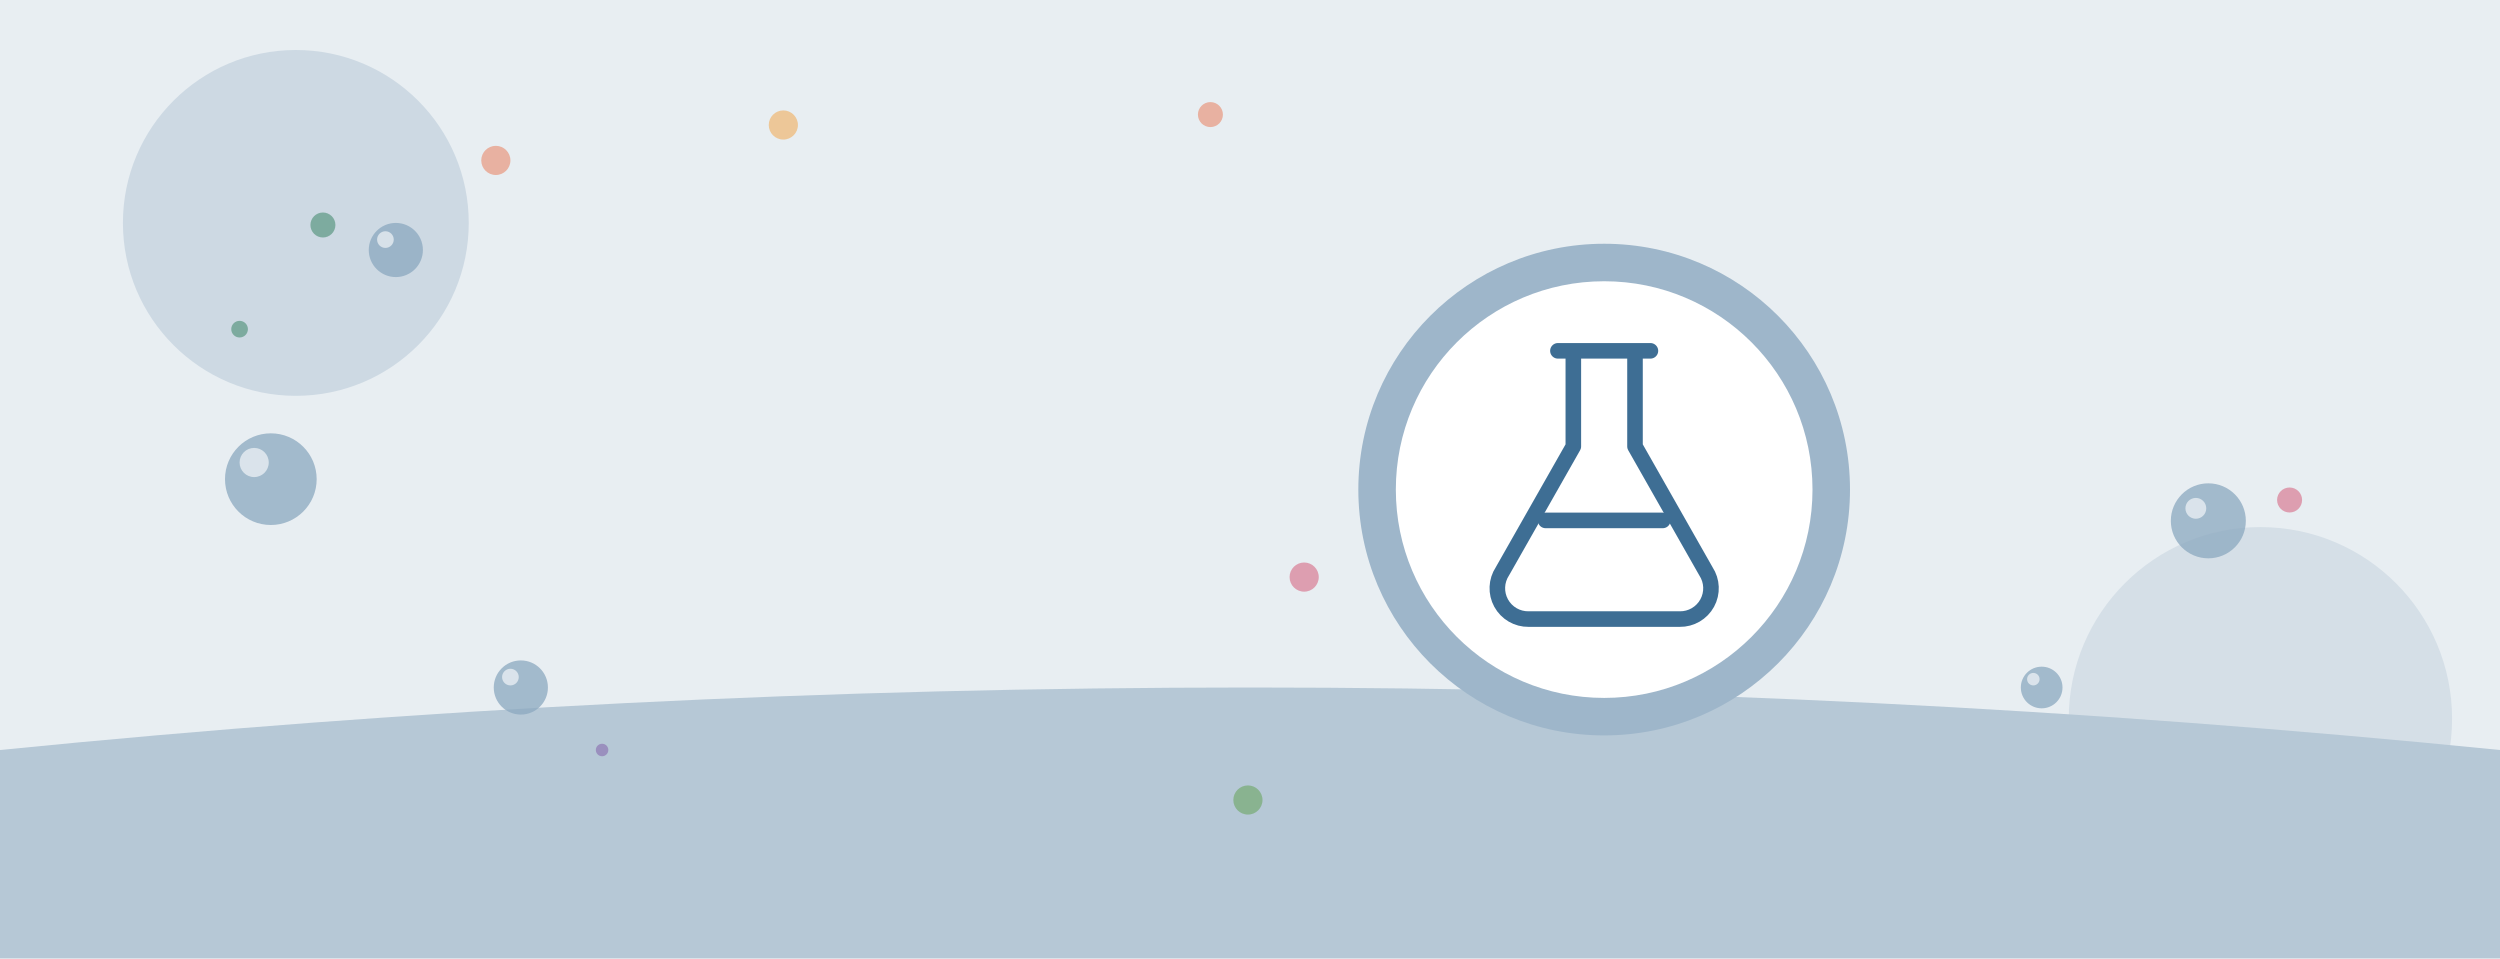
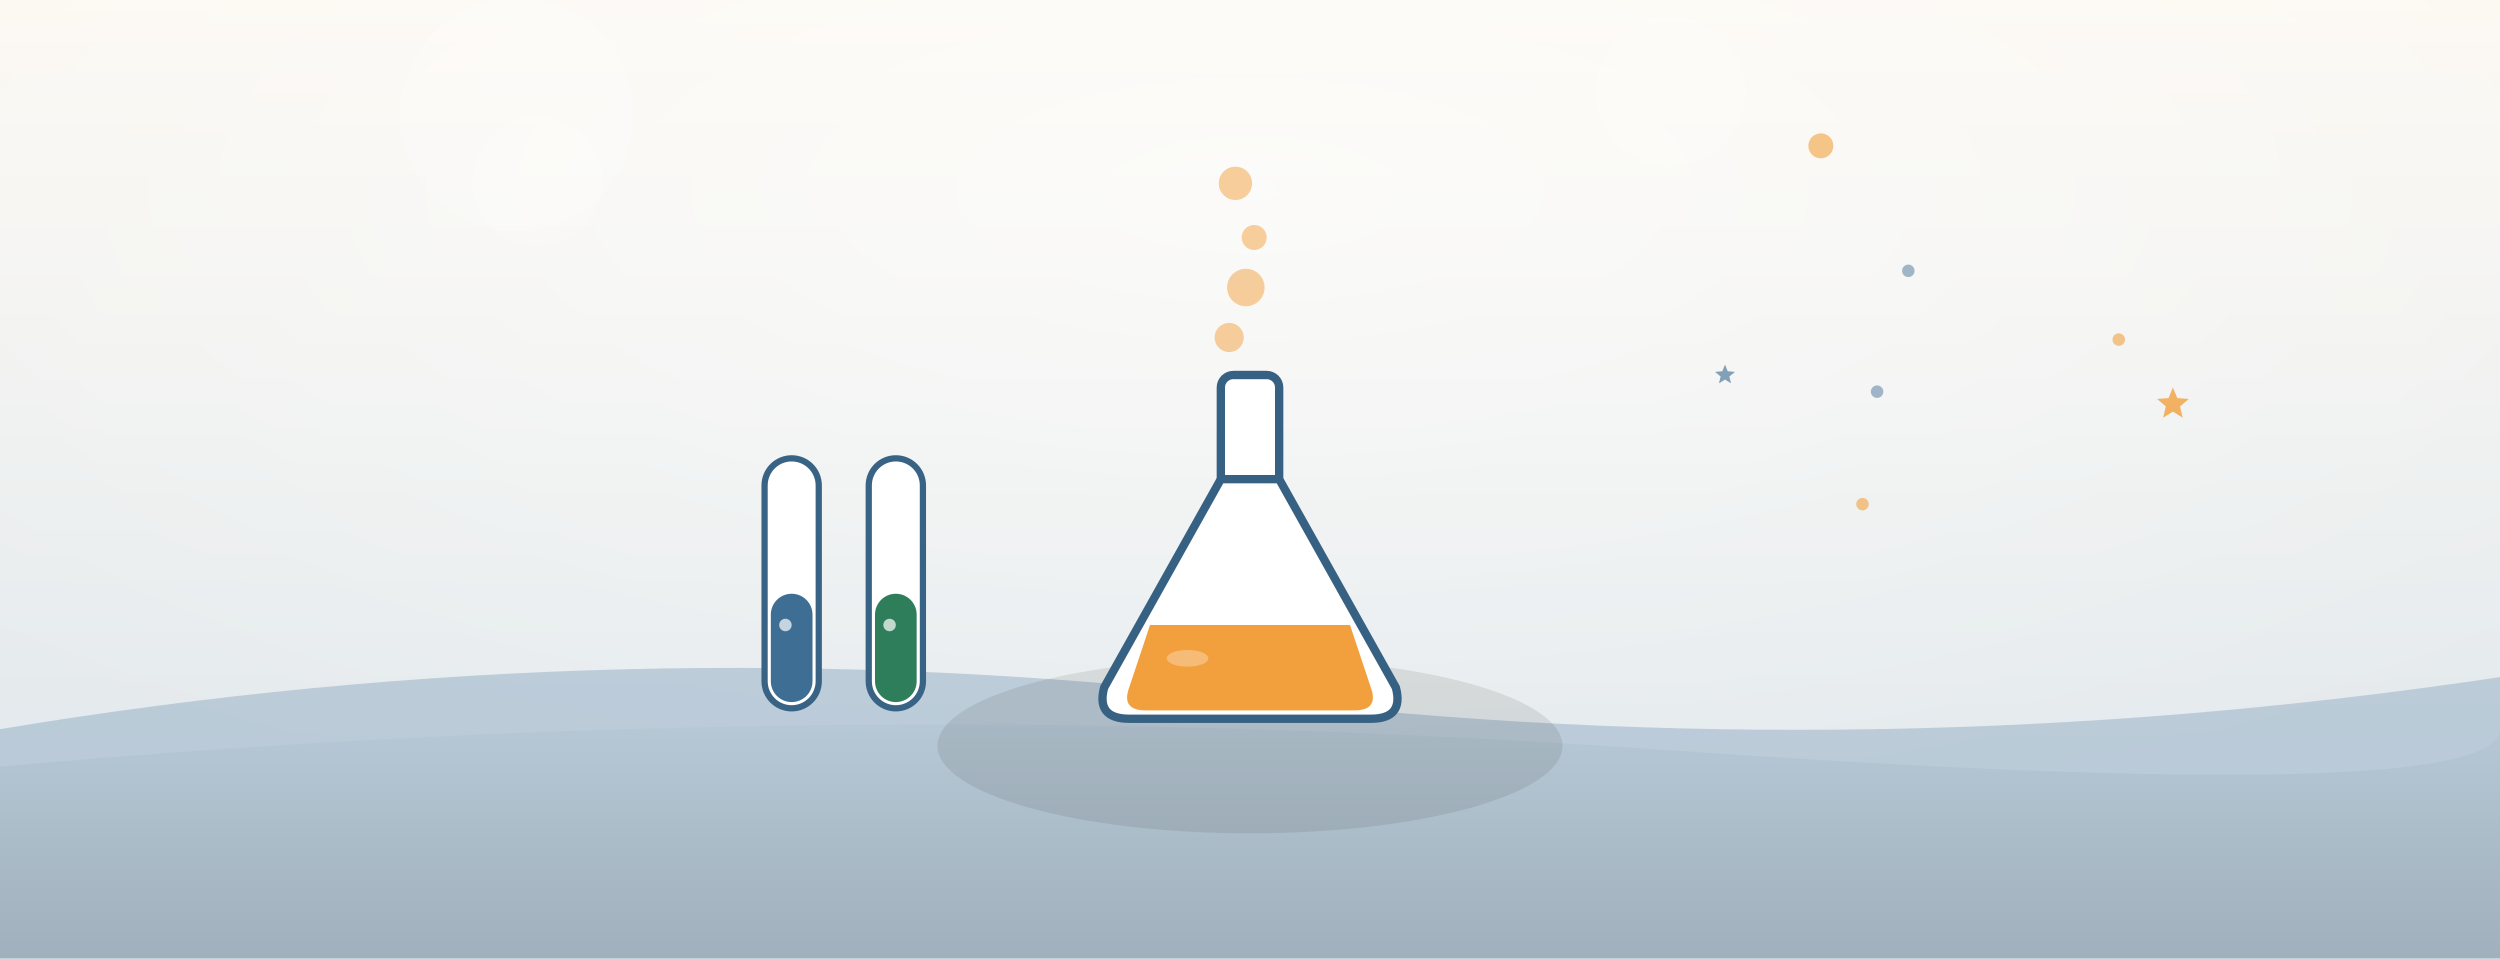
<svg xmlns="http://www.w3.org/2000/svg" viewBox="0 0 1200 460">
-   <rect width="1200" height="460" rx="0" fill="#e8eef2" />
-   <circle cx="142" cy="107" r="83" fill="#cdd9e3" />
-   <circle cx="1085" cy="345" r="92" fill="#d5dfe7" />
-   <path d="M0 460 L0 360 Q 600.0 300 1200 360 L1200 460 Z" fill="#b6c8d6" />
-   <circle cx="250" cy="330" r="13" fill="#8ba8bf" opacity=".75" />
-   <circle cx="245" cy="325" r="4" fill="#fff" opacity=".6" />
-   <circle cx="980" cy="330" r="10" fill="#8ba8bf" opacity=".75" />
-   <circle cx="976" cy="326" r="3" fill="#fff" opacity=".6" />
-   <circle cx="1060" cy="250" r="18" fill="#8ba8bf" opacity=".75" />
-   <circle cx="1054" cy="244" r="5" fill="#fff" opacity=".6" />
-   <circle cx="130" cy="230" r="22" fill="#8ba8bf" opacity=".75" />
-   <circle cx="122" cy="222" r="7" fill="#fff" opacity=".6" />
-   <circle cx="190" cy="120" r="13" fill="#8ba8bf" opacity=".75" />
-   <circle cx="185" cy="115" r="4" fill="#fff" opacity=".6" />
-   <circle cx="626" cy="277" r="7" fill="#D24D6E" opacity=".5" />
-   <circle cx="115" cy="158" r="4" fill="#2E7D5B" opacity=".5" />
-   <circle cx="1099" cy="240" r="6" fill="#D24D6E" opacity=".5" />
-   <circle cx="684" cy="160" r="3" fill="#2E7D5B" opacity=".5" />
-   <circle cx="155" cy="108" r="6" fill="#2E7D5B" opacity=".5" />
-   <circle cx="238" cy="77" r="7" fill="#E8744F" opacity=".5" />
-   <circle cx="376" cy="60" r="7" fill="#F2A03D" opacity=".5" />
-   <circle cx="581" cy="55" r="6" fill="#E8744F" opacity=".5" />
-   <circle cx="599" cy="384" r="7" fill="#5B9E4A" opacity=".5" />
-   <circle cx="289" cy="360" r="3" fill="#7E57A6" opacity=".5" />
-   <circle cx="770" cy="235" r="118" fill="#9eb6ca" />
-   <circle cx="770" cy="235" r="100" fill="#fff" />
-   <g transform="translate(681.2 146.2) scale(7.4)" fill="none" stroke="#3E6E94" stroke-width="1.01" stroke-linecap="round" stroke-linejoin="round" color="#3E6E94">
-     <path d="M9 3h6M10 3v6.2L5.4 17.3A2 2 0 0 0 7.1 20.4h9.8a2 2 0 0 0 1.7-3.1L14 9.2V3" />
-     <path d="M8.2 14h7.6" />
-   </g>
+   <defs>
+     <linearGradient id="sky" x1="0" y1="0" x2="0" y2="1">
+       <stop offset="0" stop-color="#FCF8F1" />
+       <stop offset="1" stop-color="#dce5ec" />
+     </linearGradient>
+     <linearGradient id="grd" x1="0" y1="0" x2="0" y2="1">
+       <stop offset="0" stop-color="#b6c8d6" />
+       <stop offset="1" stop-color="#a0b0bc" />
+     </linearGradient>
+     <radialGradient id="glow" cx="0.5" cy="0.2" r="0.7">
+       <stop offset="0" stop-color="#ffffff" stop-opacity="0.6" />
+       <stop offset="1" stop-color="#ffffff" stop-opacity="0" />
+     </radialGradient>
+   </defs>
+   <rect width="1200" height="460" fill="url(#sky)" />
+   <rect width="1200" height="460" fill="url(#glow)" />
+   <circle cx="258" cy="87" r="31" fill="#ffffff" opacity="0.18" />
+   <circle cx="802" cy="44" r="36" fill="#ffffff" opacity="0.18" />
+   <circle cx="248" cy="55" r="56" fill="#ffffff" opacity="0.18" />
+   <path d="M0 350 Q300 300 600 335 T1200 325 L1200 460 L0 460 Z" fill="#9eb6ca" opacity=".6" />
+   <path d="M0 368 Q400 332 800 360 T1200 350 L1200 460 L0 460 Z" fill="url(#grd)" />
+   <ellipse cx="600" cy="358" rx="150" ry="42" fill="#1b1a18" opacity="0.10" />
+   <rect x="367" y="220" width="26" height="120" rx="13" fill="#ffffff" stroke="#386385" stroke-width="3" />
+   <rect x="370" y="285" width="20" height="52" rx="10" fill="#3E6E94" />
+   <circle cx="377" cy="300" r="3" fill="#ffffff" opacity=".7" />
+   <rect x="417" y="220" width="26" height="120" rx="13" fill="#ffffff" stroke="#386385" stroke-width="3" />
+   <rect x="420" y="285" width="20" height="52" rx="10" fill="#2E7D5B" />
+   <circle cx="427" cy="300" r="3" fill="#ffffff" opacity=".7" />
+   <rect x="586" y="180" width="28" height="55" rx="6" fill="#ffffff" stroke="#376182" stroke-width="4" />
+   <path d="M586 230 L530 330 Q526 345 542 345 L658 345 Q674 345 670 330 L614 230 Z" fill="#ffffff" stroke="#376182" stroke-width="4" />
+   <path d="M552 300 L542 330 Q538 341 550 341 L650 341 Q662 341 658 330 L648 300 Z" fill="#F2A03D" />
+   <ellipse cx="570" cy="316" rx="10" ry="4" fill="#ffffff" opacity=".3" />
+   <circle cx="590" cy="162" r="7" fill="#F2A03D" opacity="0.5" />
+   <circle cx="598" cy="138" r="9" fill="#F2A03D" opacity="0.5" />
+   <circle cx="602" cy="114" r="6" fill="#F2A03D" opacity="0.5" />
+   <circle cx="593" cy="88" r="8" fill="#F2A03D" opacity="0.5" />
+   <circle cx="901" cy="188" r="3" fill="#658ba9" opacity="0.6" />
+   <circle cx="874" cy="70" r="6" fill="#F2A03D" opacity="0.6" />
+   <circle cx="916" cy="130" r="3" fill="#658ba9" opacity="0.6" />
+   <polygon points="828.0,175.0 829.3,178.2 832.8,178.5 830.1,180.7 830.9,184.0 828.0,182.2 825.1,184.0 825.9,180.7 823.2,178.5 826.7,178.2" fill="#658ba9" opacity="0.8" />
+   <circle cx="1017" cy="163" r="3" fill="#F2A03D" opacity="0.6" />
+   <polygon points="1043.0,186.0 1045.1,191.1 1050.6,191.5 1046.4,195.1 1047.7,200.5 1043.0,197.6 1038.3,200.5 1039.6,195.1 1035.4,191.5 1040.9,191.1" fill="#F2A03D" opacity="0.8" />
+   <circle cx="894" cy="242" r="3" fill="#F2A03D" opacity="0.6" />
</svg>
